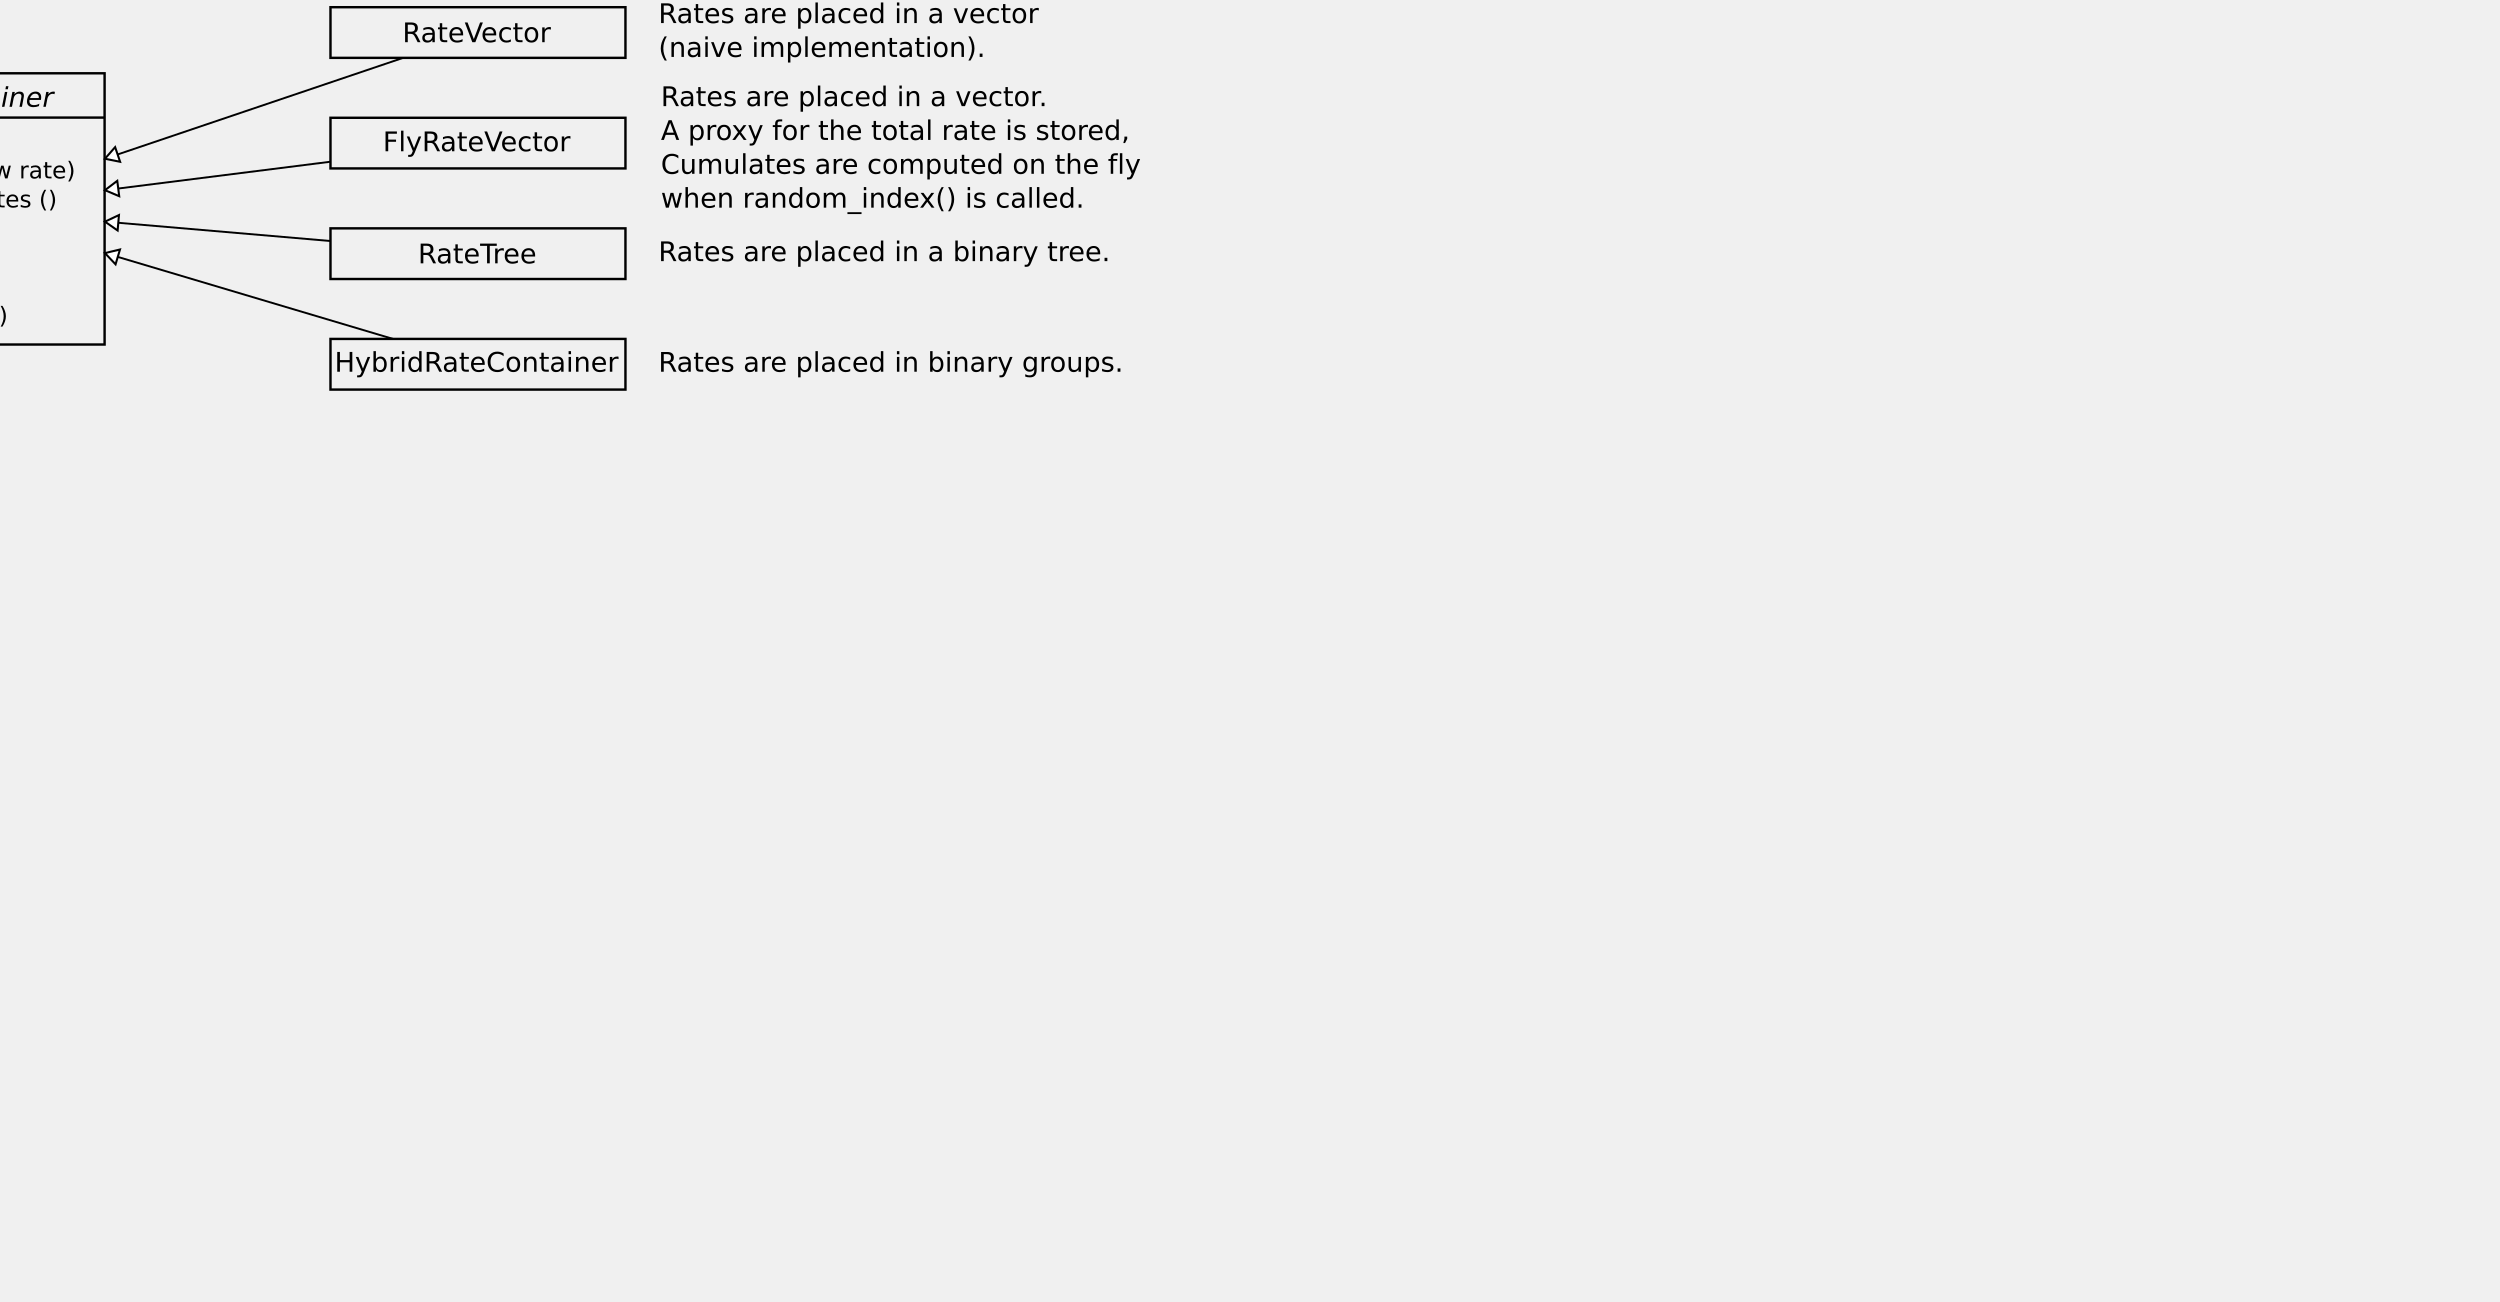
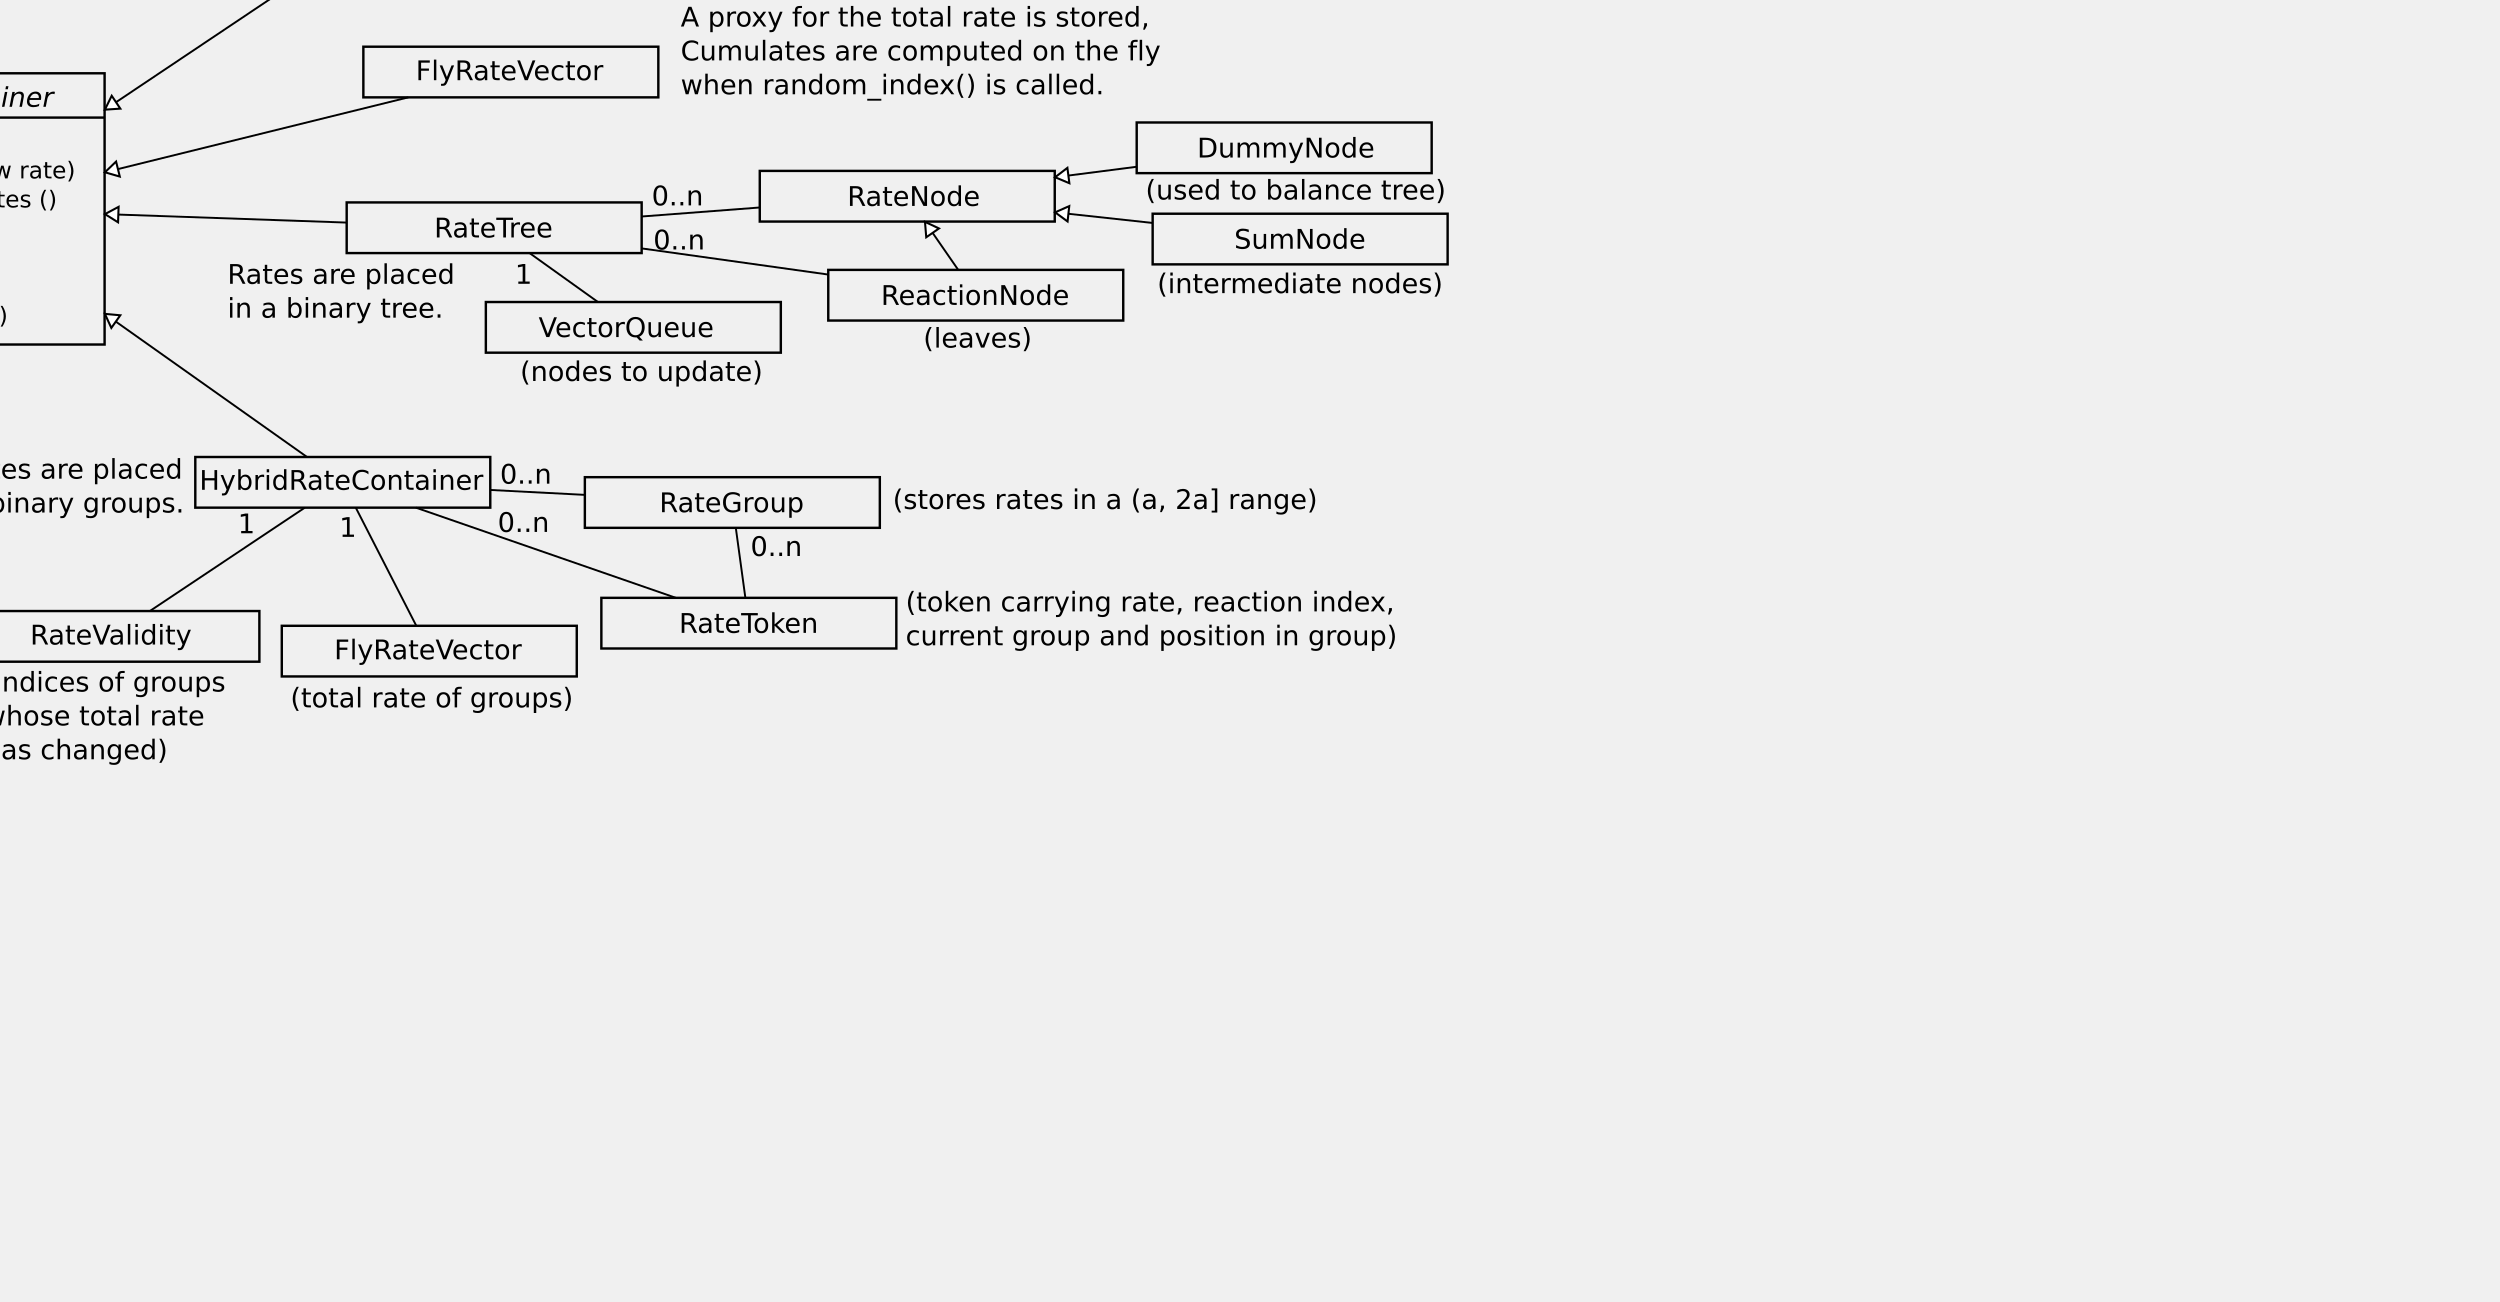
<svg xmlns="http://www.w3.org/2000/svg" id="svg2" version="1.1" width="1292.062" height="672.531" xml:space="preserve">
  <defs id="defs6">
    <marker orient="auto" refY="0.0" refX="0.0" id="Arrow1Lstart" style="overflow:visible">
      <path id="path4968" d="M 0.0,0.0 L 5.0,-5.0 L -12.5,0.0 L 5.0,5.0 L 0.0,0.0 z " style="fill-rule:evenodd;stroke:#000000;stroke-width:1.0pt;marker-start:none" transform="scale(0.8) translate(12.5,0)" />
    </marker>
    <marker orient="auto" refY="0.0" refX="0.0" id="Arrow1Mstart" style="overflow:visible">
      <path id="path4974" d="M 0.0,0.0 L 5.0,-5.0 L -12.5,0.0 L 5.0,5.0 L 0.0,0.0 z " style="fill-rule:evenodd;stroke:#000000;stroke-width:1.0pt;marker-start:none" transform="scale(0.4) translate(10,0)" />
    </marker>
    <marker orient="auto" refY="0.0" refX="0.0" id="Arrow2Lend" style="overflow:visible;">
      <path id="path5264" style="font-size:12.0;fill-rule:evenodd;stroke-width:0.625;stroke-linejoin:round;" d="M 8.719,4.034 L -2.207,0.016 L 8.719,-4.002 C 6.973,-1.63 6.983,1.616 8.719,4.034 z " transform="scale(1.1) rotate(180) translate(1,0)" />
    </marker>
    <marker orient="auto" refY="0.0" refX="0.0" id="Arrow1Mend" style="overflow:visible;">
      <path id="path5252" d="M 0.0,0.0 L 5.0,-5.0 L -12.5,0.0 L 5.0,5.0 L 0.0,0.0 z " style="fill-rule:evenodd;stroke:#000000;stroke-width:1.0pt;marker-start:none;" transform="scale(0.4) rotate(180) translate(10,0)" />
    </marker>
    <marker orient="auto" refY="0.0" refX="0.0" id="Arrow1Lend" style="overflow:visible;">
      <path id="path5246" d="M 0.0,0.0 L 5.0,-5.0 L -12.5,0.0 L 5.0,5.0 L 0.0,0.0 z " style="fill-rule:evenodd;stroke:#000000;stroke-width:1.0pt;marker-start:none;" transform="scale(0.8) rotate(180) translate(12.5,0)" />
    </marker>
    <marker orient="auto" refY="0.0" refX="0.0" id="EmptyTriangleInL" style="overflow:visible">
      <path id="path5395" d="M 5.77,0.0 L -2.88,5.0 L -2.88,-5.0 L 5.77,0.0 z " style="fill-rule:evenodd;fill:#FFFFFF;stroke:#000000;stroke-width:1.0pt;marker-start:none" transform="scale(-0.8) translate(-6,0)" />
    </marker>
    <marker orient="auto" refY="0.0" refX="0.0" id="EmptyDiamondLstart" style="overflow:visible">
      <path id="path5359" d="M 0,-7.071 L -7.071,0 L 0,7.071 L 7.071,0 L 0,-7.071 z " style="fill-rule:evenodd;fill:#FFFFFF;stroke:#000000;stroke-width:1.0pt;marker-start:none" transform="scale(0.8) translate(7,0)" />
    </marker>
    <marker orient="auto" refY="0.0" refX="0.0" id="DiamondLstart" style="overflow:visible">
      <path id="path5332" d="M 0,-7.071 L -7.071,0 L 0,7.071 L 7.071,0 L 0,-7.071 z " style="fill-rule:evenodd;stroke:#000000;stroke-width:1.0pt;marker-start:none" transform="scale(0.8) translate(7,0)" />
    </marker>
    <marker orient="auto" refY="0" refX="0" id="marker26652" style="overflow:visible">
      <path id="path26654" style="font-size:12px;fill-rule:evenodd;stroke-width:0.625;stroke-linejoin:round" d="M 8.719,4.034 -2.207,0.016 8.719,-4.002 c -1.745,2.372 -1.735,5.617 -6e-7,8.035 z" transform="matrix(-1.1,0,0,-1.1,-1.1,0)" />
    </marker>
    <marker orient="auto" refY="0" refX="0" id="marker3135" style="overflow:visible">
      <path id="path3137" style="font-size:12px;fill-rule:evenodd;stroke-width:0.625;stroke-linejoin:round" d="M 8.719,4.034 -2.207,0.016 8.719,-4.002 c -1.745,2.372 -1.735,5.617 -6e-7,8.035 z" transform="matrix(-1.1,0,0,-1.1,-1.1,0)" />
    </marker>
    <marker orient="auto" refY="0" refX="0" id="marker3139" style="overflow:visible">
      <path id="path3141" style="font-size:12px;fill-rule:evenodd;stroke-width:0.625;stroke-linejoin:round" d="M 8.719,4.034 -2.207,0.016 8.719,-4.002 c -1.745,2.372 -1.735,5.617 -6e-7,8.035 z" transform="matrix(-1.1,0,0,-1.1,-1.1,0)" />
    </marker>
    <marker orient="auto" refY="0" refX="0" id="marker26130" style="overflow:visible">
      <path id="path26132" d="M 0,-7.071 -7.071,0 0,7.071 7.071,0 0,-7.071 z" style="fill:#ffffff;fill-rule:evenodd;stroke:#000000;stroke-width:1pt;marker-start:none" transform="matrix(0.8,0,0,0.8,5.6,0)" />
    </marker>
    <marker orient="auto" refY="0" refX="0" id="marker3145" style="overflow:visible">
      <path id="path3147" d="M 0,-7.071 -7.071,0 0,7.071 7.071,0 0,-7.071 z" style="fill:#ffffff;fill-rule:evenodd;stroke:#000000;stroke-width:1pt;marker-start:none" transform="matrix(0.8,0,0,0.8,5.6,0)" />
    </marker>
    <marker orient="auto" refY="0" refX="0" id="marker3149" style="overflow:visible">
      <path id="path3151" d="M 0,-7.071 -7.071,0 0,7.071 7.071,0 0,-7.071 z" style="fill:#ffffff;fill-rule:evenodd;stroke:#000000;stroke-width:1pt;marker-start:none" transform="matrix(0.8,0,0,0.8,5.6,0)" />
    </marker>
    <marker orient="auto" refY="0" refX="0" id="marker3153" style="overflow:visible">
      <path id="path3155" d="M 0,-7.071 -7.071,0 0,7.071 7.071,0 0,-7.071 z" style="fill:#ffffff;fill-rule:evenodd;stroke:#000000;stroke-width:1pt;marker-start:none" transform="matrix(0.8,0,0,0.8,5.6,0)" />
    </marker>
    <marker orient="auto" refY="0" refX="0" id="marker26656" style="overflow:visible">
      <path id="path26658" d="M 0,-7.071 -7.071,0 0,7.071 7.071,0 0,-7.071 z" style="fill-rule:evenodd;stroke:#000000;stroke-width:1pt;marker-start:none" transform="matrix(0.8,0,0,0.8,5.6,0)" />
    </marker>
    <marker orient="auto" refY="0" refX="0" id="marker26644" style="overflow:visible">
      <path id="path26646" d="m 5.77,0 -8.65,5 0,-10 8.65,5 z" style="fill:#ffffff;fill-rule:evenodd;stroke:#000000;stroke-width:1pt;marker-start:none" transform="matrix(-0.8,0,0,-0.8,4.8,0)" />
    </marker>
    <marker orient="auto" refY="0" refX="0" id="marker3161" style="overflow:visible">
      <path id="path3163" d="m 5.77,0 -8.65,5 0,-10 8.65,5 z" style="fill:#ffffff;fill-rule:evenodd;stroke:#000000;stroke-width:1pt;marker-start:none" transform="matrix(-0.8,0,0,-0.8,4.8,0)" />
    </marker>
    <marker orient="auto" refY="0" refX="0" id="marker3165" style="overflow:visible">
      <path id="path3167" d="m 5.77,0 -8.65,5 0,-10 8.65,5 z" style="fill:#ffffff;fill-rule:evenodd;stroke:#000000;stroke-width:1pt;marker-start:none" transform="matrix(-0.8,0,0,-0.8,4.8,0)" />
    </marker>
    <marker orient="auto" refY="0" refX="0" id="marker3169" style="overflow:visible">
      <path id="path3171" d="M 0,-7.071 -7.071,0 0,7.071 7.071,0 0,-7.071 z" style="fill-rule:evenodd;stroke:#000000;stroke-width:1pt;marker-start:none" transform="matrix(0.8,0,0,0.8,5.6,0)" />
    </marker>
    <marker orient="auto" refY="0" refX="0" id="marker3173" style="overflow:visible">
      <path id="path3175" d="M 0,-7.071 -7.071,0 0,7.071 7.071,0 0,-7.071 z" style="fill-rule:evenodd;stroke:#000000;stroke-width:1pt;marker-start:none" transform="matrix(0.8,0,0,0.8,5.6,0)" />
    </marker>
    <marker orient="auto" refY="0" refX="0" id="marker3177" style="overflow:visible">
      <path id="path3179" d="M 0,-7.071 -7.071,0 0,7.071 7.071,0 0,-7.071 z" style="fill-rule:evenodd;stroke:#000000;stroke-width:1pt;marker-start:none" transform="matrix(0.8,0,0,0.8,5.6,0)" />
    </marker>
    <marker orient="auto" refY="0" refX="0" id="marker3181" style="overflow:visible">
      <path id="path3183" d="M 0,-7.071 -7.071,0 0,7.071 7.071,0 0,-7.071 z" style="fill-rule:evenodd;stroke:#000000;stroke-width:1pt;marker-start:none" transform="matrix(0.8,0,0,0.8,5.6,0)" />
    </marker>
    <marker orient="auto" refY="0" refX="0" id="marker3185" style="overflow:visible">
      <path id="path3187" d="M 0,-7.071 -7.071,0 0,7.071 7.071,0 0,-7.071 z" style="fill-rule:evenodd;stroke:#000000;stroke-width:1pt;marker-start:none" transform="matrix(0.8,0,0,0.8,5.6,0)" />
    </marker>
    <marker orient="auto" refY="0" refX="0" id="marker3189" style="overflow:visible">
      <path id="path3191" d="M 0,-7.071 -7.071,0 0,7.071 7.071,0 0,-7.071 z" style="fill-rule:evenodd;stroke:#000000;stroke-width:1pt;marker-start:none" transform="matrix(0.8,0,0,0.8,5.6,0)" />
    </marker>
    <marker orient="auto" refY="0" refX="0" id="DiamondLstart-7" style="overflow:visible">
      <path id="path5332-3" d="M 0,-7.071 -7.071,0 0,7.071 7.071,0 0,-7.071 z" style="fill-rule:evenodd;stroke:#000000;stroke-width:1pt;marker-start:none" transform="matrix(0.8,0,0,0.8,5.6,0)" />
    </marker>
    <marker orient="auto" refY="0" refX="0" id="Arrow1Lend-2" style="overflow:visible">
      <path id="path5246-8" d="M 0,0 5,-5 -12.5,0 5,5 0,0 z" style="fill-rule:evenodd;stroke:#000000;stroke-width:1pt;marker-start:none" transform="matrix(-0.8,0,0,-0.8,-10,0)" />
    </marker>
    <marker orient="auto" refY="0" refX="0" id="Arrow1Lend-3" style="overflow:visible">
      <path id="path5246-6" d="M 0,0 5,-5 -12.5,0 5,5 0,0 z" style="fill-rule:evenodd;stroke:#000000;stroke-width:1pt;marker-start:none" transform="matrix(-0.8,0,0,-0.8,-10,0)" />
    </marker>
    <marker orient="auto" refY="0" refX="0" id="Arrow1Lend-9" style="overflow:visible">
      <path id="path5246-7" d="M 0,0 5,-5 -12.5,0 5,5 0,0 z" style="fill-rule:evenodd;stroke:#000000;stroke-width:1pt;marker-start:none" transform="matrix(-0.8,0,0,-0.8,-10,0)" />
    </marker>
    <marker orient="auto" refY="0" refX="0" id="Arrow1Lend-4" style="overflow:visible">
      <path id="path5246-2" d="M 0,0 5,-5 -12.5,0 5,5 0,0 z" style="fill-rule:evenodd;stroke:#000000;stroke-width:1pt;marker-start:none" transform="matrix(-0.8,0,0,-0.8,-10,0)" />
    </marker>
    <marker orient="auto" refY="0" refX="0" id="Arrow1Lend-0" style="overflow:visible">
      <path id="path5246-65" d="M 0,0 5,-5 -12.5,0 5,5 0,0 z" style="fill-rule:evenodd;stroke:#000000;stroke-width:1pt;marker-start:none" transform="matrix(-0.8,0,0,-0.8,-10,0)" />
    </marker>
    <marker orient="auto" refY="0" refX="0" id="Arrow1Lstart-5" style="overflow:visible">
      <path id="path4968-0" d="M 0,0 5,-5 -12.5,0 5,5 0,0 z" style="fill-rule:evenodd;stroke:#000000;stroke-width:1pt;marker-start:none" transform="matrix(0.8,0,0,0.8,10,0)" />
    </marker>
    <marker orient="auto" refY="0" refX="0" id="Arrow1Lend-8" style="overflow:visible">
      <path id="path5246-9" d="M 0,0 5,-5 -12.5,0 5,5 0,0 z" style="fill-rule:evenodd;stroke:#000000;stroke-width:1pt;marker-start:none" transform="matrix(-0.8,0,0,-0.8,-10,0)" />
    </marker>
  </defs>
  <g id="g10" transform="matrix(1.25,0,0,-1.25,0,672.5313)">
    <text xml:space="preserve" style="font-size:9.6px;font-style:normal;font-variant:normal;font-weight:normal;font-stretch:normal;line-height:125%;letter-spacing:0px;word-spacing:0px;fill:#000000;fill-opacity:1;stroke:none;font-family:DejaVu Sans;-inkscape-font-specification:DejaVu Sans" x="475.048" y="-444.904" id="text4309-6-8" transform="scale(1,-1)">
      <tspan id="tspan7746-8" x="475.048" y="-444.904" />
      <tspan id="tspan7114-2-8" x="475.048" y="-432.904" />
    </text>
    <g id="g5573-2-6" transform="translate(-284.9217,16.38371)">
      <path id="path104-1-9" style="fill:none;stroke:#000000;stroke-width:1;stroke-linecap:butt;stroke-linejoin:miter;stroke-miterlimit:4;stroke-opacity:1;stroke-dasharray:none" d="m 206.208,491.339 121.959,0 0,-112.144 -121.959,0 z" />
      <text y="-477.49" x="226.393" transform="scale(1,-1)" id="text106-6-9" style="font-size:11.2px;font-style:oblique;font-variant:normal;font-weight:normal;font-stretch:normal;font-family:DejaVu Sans;-inkscape-font-specification:DejaVu Sans Oblique">
        <tspan style="font-size:11.2px;font-style:oblique;font-variant:normal;font-weight:normal;font-stretch:normal;writing-mode:lr-tb;fill:#000000;fill-opacity:1;fill-rule:nonzero;stroke:none;font-family:DejaVu Sans;-inkscape-font-specification:DejaVu Sans Oblique" x="226.393" y="-477.49" id="tspan108-1-2">RateContainer</tspan>
      </text>
      <path id="path3395-3-0" d="m 205.658,473.022 122.693,0" style="fill:none;stroke:#000000;stroke-width:1;stroke-linecap:butt;stroke-linejoin:miter;stroke-miterlimit:4;stroke-opacity:1;stroke-dasharray:none" />
      <text transform="scale(1,-1)" id="text4309-3-4" y="-459.884" x="209.343" style="font-size:9.6px;font-style:normal;font-variant:normal;font-weight:normal;font-stretch:normal;line-height:125%;letter-spacing:0px;word-spacing:0px;fill:#000000;fill-opacity:1;stroke:none;font-family:DejaVu Sans;-inkscape-font-specification:DejaVu Sans" xml:space="preserve">
        <tspan style="font-style:oblique;-inkscape-font-specification:DejaVu Sans Oblique" y="-459.884" x="209.343" id="tspan4311-6-0">commands</tspan>
        <tspan id="tspan4319-5-0" y="-447.884" x="209.343">set_rate (id, new rate)</tspan>
        <tspan y="-435.884" x="209.343" id="tspan7084-7-4">update_cumulates ()</tspan>
        <tspan id="tspan4315-0-1" y="-423.884" x="209.343" />
        <tspan style="font-style:oblique;-inkscape-font-specification:DejaVu Sans Oblique" id="tspan4321-9-4" y="-411.884" x="209.343">accessors</tspan>
        <tspan y="-399.884" x="209.343" id="tspan6718-1-5">total_rate ()</tspan>
        <tspan y="-387.884" x="209.343" id="tspan7537-8-1">random_index ()</tspan>
        <tspan y="-375.884" x="209.343" id="tspan3089-5-7" />
      </text>
    </g>
-     <g id="g3203" transform="translate(49.57232,-55.60139)">
+     <g id="g3203" transform="translate(-6.029068,-21.43668)">
      <path d="m 87.068,590.649 121.959,0 0,-20.944 -121.959,0 z" style="fill:none;stroke:#000000;stroke-width:1;stroke-linecap:butt;stroke-linejoin:miter;stroke-miterlimit:4;stroke-opacity:1;stroke-dasharray:none" id="path104-1-9-7" />
      <text transform="scale(1,-1)" style="font-size:11.2px;font-style:normal;font-variant:normal;font-weight:normal;font-stretch:normal;font-family:DejaVu Sans;-inkscape-font-specification:DejaVu Sans" id="text106-6-9-5" x="116.823" y="-576.174">
        <tspan id="tspan108-1-2-9" y="-576.174" x="116.823" style="font-size:11.2px;font-style:normal;font-variant:normal;font-weight:normal;font-stretch:normal;writing-mode:lr-tb;fill:#000000;fill-opacity:1;fill-rule:nonzero;stroke:none;font-family:DejaVu Sans;-inkscape-font-specification:DejaVu Sans">RateVector</tspan>
      </text>
    </g>
-     <g id="g3203-0" transform="translate(49.57232,-147.0377)">
+     <g id="g3203-0" transform="translate(56.27129,-136.3193)">
      <path d="m 87.068,590.649 121.959,0 0,-20.944 -121.959,0 z" style="fill:none;stroke:#000000;stroke-width:1;stroke-linecap:butt;stroke-linejoin:miter;stroke-miterlimit:4;stroke-opacity:1;stroke-dasharray:none" id="path104-1-9-7-8" />
      <text transform="scale(1,-1)" style="font-size:11.2px;font-style:normal;font-variant:normal;font-weight:normal;font-stretch:normal;font-family:DejaVu Sans;-inkscape-font-specification:DejaVu Sans" id="text106-6-9-5-3" x="123.263" y="-576.174">
        <tspan id="tspan108-1-2-9-2" y="-576.174" x="123.263" style="font-size:11.2px;font-style:normal;font-variant:normal;font-weight:normal;font-stretch:normal;writing-mode:lr-tb;fill:#000000;fill-opacity:1;fill-rule:nonzero;stroke:none;font-family:DejaVu Sans;-inkscape-font-specification:DejaVu Sans">RateTree</tspan>
      </text>
    </g>
-     <g id="g3203-0-1" transform="translate(49.57232,-192.7557)">
+     <g id="g3203-0-1" transform="translate(-6.318726,-241.5748)">
      <path d="m 87.068,590.649 121.959,0 0,-20.944 -121.959,0 z" style="fill:none;stroke:#000000;stroke-width:1;stroke-linecap:butt;stroke-linejoin:miter;stroke-miterlimit:4;stroke-opacity:1;stroke-dasharray:none" id="path104-1-9-7-8-0" />
      <text transform="scale(1,-1)" style="font-size:11.2px;font-style:normal;font-variant:normal;font-weight:normal;font-stretch:normal;font-family:DejaVu Sans;-inkscape-font-specification:DejaVu Sans" id="text106-6-9-5-3-1" x="88.769" y="-577.087">
        <tspan id="tspan108-1-2-9-2-0" y="-577.087" x="88.769" style="font-size:11.2px;font-style:normal;font-variant:normal;font-weight:normal;font-stretch:normal;writing-mode:lr-tb;fill:#000000;fill-opacity:1;fill-rule:nonzero;stroke:none;font-family:DejaVu Sans;-inkscape-font-specification:DejaVu Sans">HybridRateContainer</tspan>
      </text>
    </g>
-     <g id="g3203-60" transform="translate(49.57232,-101.3195)">
+     <g id="g3203-60" transform="translate(63.1673,-71.93449)">
      <path d="m 87.068,590.649 121.959,0 0,-20.944 -121.959,0 z" style="fill:none;stroke:#000000;stroke-width:1;stroke-linecap:butt;stroke-linejoin:miter;stroke-miterlimit:4;stroke-opacity:1;stroke-dasharray:none" id="path104-1-9-7-6" />
      <text transform="scale(1,-1)" style="font-size:11.2px;font-style:normal;font-variant:normal;font-weight:normal;font-stretch:normal;font-family:DejaVu Sans;-inkscape-font-specification:DejaVu Sans" id="text106-6-9-5-48" x="108.74" y="-576.801">
        <tspan id="tspan108-1-2-9-7" y="-576.801" x="108.74" style="font-size:11.2px;font-style:normal;font-variant:normal;font-weight:normal;font-stretch:normal;writing-mode:lr-tb;fill:#000000;fill-opacity:1;fill-rule:nonzero;stroke:none;font-family:DejaVu Sans;-inkscape-font-specification:DejaVu Sans">FlyRateVector</tspan>
      </text>
    </g>
-     <path style="fill:none;stroke:#000000;stroke-width:1px;stroke-linecap:butt;stroke-linejoin:miter;stroke-opacity:1;marker-start:url(#marker3165)" d="M 54.057,82.101 208.336,29.901" id="path3316" transform="matrix(0.8,0,0,-0.8,0,538.025)" />
-     <path style="fill:none;stroke:#000000;stroke-width:1px;stroke-linecap:butt;stroke-linejoin:miter;stroke-opacity:1;marker-start:url(#marker3165)" d="M 54.057,98.317 170.8,83.581" id="path3318" transform="matrix(0.8,0,0,-0.8,0,538.025)" />
-     <path style="fill:none;stroke:#000000;stroke-width:1px;stroke-linecap:butt;stroke-linejoin:miter;stroke-opacity:1;marker-start:url(#marker3165)" d="M 54.057,114.534 170.8,124.56" id="path3320" transform="matrix(0.8,0,0,-0.8,0,538.025)" />
-     <path style="fill:none;stroke:#000000;stroke-width:1px;stroke-linecap:butt;stroke-linejoin:miter;stroke-opacity:1;marker-start:url(#marker3165)" d="M 54.057,130.75 203.098,175.164" id="path3322" transform="matrix(0.8,0,0,-0.8,0,538.025)" />
-     <text xml:space="preserve" style="font-size:11.2px;font-style:normal;font-variant:normal;font-weight:normal;font-stretch:normal;line-height:125%;letter-spacing:0px;word-spacing:0px;fill:#000000;fill-opacity:1;stroke:none;font-family:DejaVu Sans;-inkscape-font-specification:DejaVu Sans" x="272.23" y="-384.332" id="text4538" transform="scale(1,-1)">
-       <tspan x="272.23" y="-384.332" id="tspan4542">Rates are placed in binary groups.</tspan>
-     </text>
-     <text xml:space="preserve" style="font-size:11.2px;font-style:normal;font-variant:normal;font-weight:normal;font-stretch:normal;line-height:125%;letter-spacing:0px;word-spacing:0px;fill:#000000;fill-opacity:1;stroke:none;font-family:DejaVu Sans;-inkscape-font-specification:DejaVu Sans" x="272.23" y="-430.05" id="text4546" transform="scale(1,-1)">
-       <tspan id="tspan4548" x="272.23" y="-430.05">Rates are placed in a binary tree.</tspan>
-     </text>
-     <text xml:space="preserve" style="font-size:11.2px;font-style:normal;font-variant:normal;font-weight:normal;font-stretch:normal;line-height:125%;letter-spacing:0px;word-spacing:0px;fill:#000000;fill-opacity:1;stroke:none;font-family:DejaVu Sans;-inkscape-font-specification:DejaVu Sans" x="273.242" y="-494.157" id="text4550" transform="scale(1,-1)">
-       <tspan id="tspan4552" x="273.242" y="-494.157">Rates are placed in a vector. </tspan>
-       <tspan x="273.242" y="-480.157" id="tspan4575">A proxy for the total rate is stored, </tspan>
-       <tspan x="273.242" y="-466.157" id="tspan4577">Cumulates are computed on the fly</tspan>
-       <tspan x="273.242" y="-452.157" id="tspan4579">when random_index() is called.</tspan>
-     </text>
-     <text xml:space="preserve" style="font-size:11.2px;font-style:normal;font-variant:normal;font-weight:normal;font-stretch:normal;line-height:125%;letter-spacing:0px;word-spacing:0px;fill:#000000;fill-opacity:1;stroke:none;font-family:DejaVu Sans;-inkscape-font-specification:DejaVu Sans" x="272.23" y="-528.486" id="text4550-6" transform="scale(1,-1)">
-       <tspan id="tspan4552-0" x="272.23" y="-528.486">Rates are placed in a vector </tspan>
-       <tspan x="272.23" y="-514.486" id="tspan4581">(naive implementation).</tspan>
+     <path style="fill:none;stroke:#000000;stroke-width:1px;stroke-linecap:butt;stroke-linejoin:miter;stroke-opacity:1;marker-start:url(#marker3165)" d="M 54.057,56.776 157.973,-12.804" id="path3316" transform="matrix(0.8,0,0,-0.8,0,538.025)" />
+     <path style="fill:none;stroke:#000000;stroke-width:1px;stroke-linecap:butt;stroke-linejoin:miter;stroke-opacity:1;marker-start:url(#marker3165)" d="M 54.057,89.085 211.019,50.318" id="path3318" transform="matrix(0.8,0,0,-0.8,0,538.025)" />
+     <path style="fill:none;stroke:#000000;stroke-width:1px;stroke-linecap:butt;stroke-linejoin:miter;stroke-opacity:1;marker-start:url(#marker3165)" d="m 54.057,110.649 125.117,4.387" id="path3320" transform="matrix(0.8,0,0,-0.8,0,538.025)" />
+     <path style="fill:none;stroke:#000000;stroke-width:1px;stroke-linecap:butt;stroke-linejoin:miter;stroke-opacity:1;marker-start:url(#marker3165)" d="m 54.057,162.106 104.618,74.083" id="path3322" transform="matrix(0.8,0,0,-0.8,0,538.025)" />
+     <text xml:space="preserve" style="font-size:11.2px;font-style:normal;font-variant:normal;font-weight:normal;font-stretch:normal;line-height:125%;letter-spacing:0px;word-spacing:0px;fill:#000000;fill-opacity:1;stroke:none;font-family:DejaVu Sans;-inkscape-font-specification:DejaVu Sans" x="-18.505" y="-340.119" id="text4538" transform="scale(1,-1)">
+       <tspan x="-18.505" y="-340.119" id="tspan4542">Rates are placed </tspan>
+       <tspan x="-18.505" y="-326.119" id="tspan4540">in binary groups.</tspan>
+     </text>
+     <text xml:space="preserve" style="font-size:11.2px;font-style:normal;font-variant:normal;font-weight:normal;font-stretch:normal;line-height:125%;letter-spacing:0px;word-spacing:0px;fill:#000000;fill-opacity:1;stroke:none;font-family:DejaVu Sans;-inkscape-font-specification:DejaVu Sans" x="94.038" y="-420.671" id="text4546" transform="scale(1,-1)">
+       <tspan id="tspan4548" x="94.038" y="-420.671">Rates are placed</tspan>
+       <tspan x="94.038" y="-406.671" id="tspan4538">in a binary tree.</tspan>
+     </text>
+     <text xml:space="preserve" style="font-size:11.2px;font-style:normal;font-variant:normal;font-weight:normal;font-stretch:normal;line-height:125%;letter-spacing:0px;word-spacing:0px;fill:#000000;fill-opacity:1;stroke:none;font-family:DejaVu Sans;-inkscape-font-specification:DejaVu Sans" x="281.43" y="-541.049" id="text4550" transform="scale(1,-1)">
+       <tspan id="tspan4552" x="281.43" y="-541.049">Rates are placed in a vector. </tspan>
+       <tspan x="281.43" y="-527.049" id="tspan4575">A proxy for the total rate is stored, </tspan>
+       <tspan x="281.43" y="-513.049" id="tspan4577">Cumulates are computed on the fly</tspan>
+       <tspan x="281.43" y="-499.049" id="tspan4579">when random_index() is called.</tspan>
+     </text>
+     <text xml:space="preserve" style="font-size:11.2px;font-style:normal;font-variant:normal;font-weight:normal;font-stretch:normal;line-height:125%;letter-spacing:0px;word-spacing:0px;fill:#000000;fill-opacity:1;stroke:none;font-family:DejaVu Sans;-inkscape-font-specification:DejaVu Sans" x="139.591" y="-594.136" id="text4550-6" transform="scale(1,-1)">
+       <tspan id="tspan4552-0" x="139.591" y="-594.136">Rates are placed in a vector </tspan>
+       <tspan x="139.591" y="-580.136" id="tspan4581">(naive implementation).</tspan>
+     </text>
+     <g id="g3203-0-2" transform="translate(227.0686,-123.2852)">
+       <path d="m 87.068,590.649 121.959,0 0,-20.944 -121.959,0 z" style="fill:none;stroke:#000000;stroke-width:1;stroke-linecap:butt;stroke-linejoin:miter;stroke-miterlimit:4;stroke-opacity:1;stroke-dasharray:none" id="path104-1-9-7-8-2" />
+       <text transform="scale(1,-1)" style="font-size:11.2px;font-style:normal;font-variant:normal;font-weight:normal;font-stretch:normal;font-family:DejaVu Sans;-inkscape-font-specification:DejaVu Sans" id="text106-6-9-5-3-12" x="123.263" y="-576.174">
+         <tspan id="tspan108-1-2-9-2-5" y="-576.174" x="123.263" style="font-size:11.2px;font-style:normal;font-variant:normal;font-weight:normal;font-stretch:normal;writing-mode:lr-tb;fill:#000000;fill-opacity:1;fill-rule:nonzero;stroke:none;font-family:DejaVu Sans;-inkscape-font-specification:DejaVu Sans">RateNode</tspan>
+       </text>
+     </g>
+     <g id="g3203-0-2-2" transform="translate(255.3872,-164.2128)">
+       <path d="m 87.068,590.649 121.959,0 0,-20.944 -121.959,0 z" style="fill:none;stroke:#000000;stroke-width:1;stroke-linecap:butt;stroke-linejoin:miter;stroke-miterlimit:4;stroke-opacity:1;stroke-dasharray:none" id="path104-1-9-7-8-2-4" />
+       <text transform="scale(1,-1)" style="font-size:11.2px;font-style:normal;font-variant:normal;font-weight:normal;font-stretch:normal;font-family:DejaVu Sans;-inkscape-font-specification:DejaVu Sans" id="text106-6-9-5-3-12-8" x="108.863" y="-576.174">
+         <tspan id="tspan108-1-2-9-2-5-4" y="-576.174" x="108.863" style="font-size:11.2px;font-style:normal;font-variant:normal;font-weight:normal;font-stretch:normal;writing-mode:lr-tb;fill:#000000;fill-opacity:1;fill-rule:nonzero;stroke:none;font-family:DejaVu Sans;-inkscape-font-specification:DejaVu Sans">ReactionNode</tspan>
+       </text>
+     </g>
+     <g id="g3203-0-2-2-7" transform="translate(389.5076,-140.9852)">
+       <path d="m 87.068,590.649 121.959,0 0,-20.944 -121.959,0 z" style="fill:none;stroke:#000000;stroke-width:1;stroke-linecap:butt;stroke-linejoin:miter;stroke-miterlimit:4;stroke-opacity:1;stroke-dasharray:none" id="path104-1-9-7-8-2-4-1" />
+       <text transform="scale(1,-1)" style="font-size:11.2px;font-style:normal;font-variant:normal;font-weight:normal;font-stretch:normal;font-family:DejaVu Sans;-inkscape-font-specification:DejaVu Sans" id="text106-6-9-5-3-12-8-2" x="120.796" y="-576.174">
+         <tspan id="tspan108-1-2-9-2-5-4-7" y="-576.174" x="120.796" style="font-size:11.2px;font-style:normal;font-variant:normal;font-weight:normal;font-stretch:normal;writing-mode:lr-tb;fill:#000000;fill-opacity:1;fill-rule:nonzero;stroke:none;font-family:DejaVu Sans;-inkscape-font-specification:DejaVu Sans">SumNode</tspan>
+       </text>
+     </g>
+     <g id="g3203-0-2-2-0" transform="translate(382.9119,-103.2669)">
+       <path d="m 87.068,590.649 121.959,0 0,-20.944 -121.959,0 z" style="fill:none;stroke:#000000;stroke-width:1;stroke-linecap:butt;stroke-linejoin:miter;stroke-miterlimit:4;stroke-opacity:1;stroke-dasharray:none" id="path104-1-9-7-8-2-4-8" />
+       <text transform="scale(1,-1)" style="font-size:11.2px;font-style:normal;font-variant:normal;font-weight:normal;font-stretch:normal;font-family:DejaVu Sans;-inkscape-font-specification:DejaVu Sans" id="text106-6-9-5-3-12-8-3" x="112.063" y="-576.174">
+         <tspan id="tspan108-1-2-9-2-5-4-3" y="-576.174" x="112.063" style="font-size:11.2px;font-style:normal;font-variant:normal;font-weight:normal;font-stretch:normal;writing-mode:lr-tb;fill:#000000;fill-opacity:1;fill-rule:nonzero;stroke:none;font-family:DejaVu Sans;-inkscape-font-specification:DejaVu Sans">DummyNode</tspan>
+       </text>
+     </g>
+     <path style="fill:none;stroke:#000000;stroke-width:1px;stroke-linecap:butt;stroke-linejoin:miter;stroke-opacity:1" d="m 331.622,111.892 61.048,-4.659" id="path3192" transform="matrix(0.8,0,0,-0.8,0,538.025)" />
+     <path style="fill:none;stroke:#000000;stroke-width:1px;stroke-linecap:butt;stroke-linejoin:miter;stroke-opacity:1" d="m 331.622,128.387 96.446,13.511" id="path3194" transform="matrix(0.8,0,0,-0.8,0,538.025)" />
+     <path style="fill:none;stroke:#000000;stroke-width:1px;stroke-linecap:butt;stroke-linejoin:miter;stroke-opacity:1;marker-start:url(#marker3165)" d="m 477.952,114.506 17.284,24.98" id="path3196" transform="matrix(0.8,0,0,-0.8,0,538.025)" />
+     <path style="fill:none;stroke:#000000;stroke-width:1px;stroke-linecap:butt;stroke-linejoin:miter;stroke-opacity:1;marker-start:url(#marker3165)" d="m 545.119,91.625 42.355,-5.441" id="path3198" transform="matrix(0.8,0,0,-0.8,0,538.025)" />
+     <path style="fill:none;stroke:#000000;stroke-width:1px;stroke-linecap:butt;stroke-linejoin:miter;stroke-opacity:1;marker-start:url(#marker3165)" d="m 545.119,109.722 50.6,5.514" id="path3200" transform="matrix(0.8,0,0,-0.8,0,538.025)" />
+     <text xml:space="preserve" style="font-size:11.2px;font-style:normal;font-variant:normal;font-weight:normal;font-stretch:normal;line-height:125%;letter-spacing:0px;word-spacing:0px;fill:#000000;fill-opacity:1;stroke:none;font-family:DejaVu Sans;-inkscape-font-specification:DejaVu Sans" x="269.448" y="-453.11" id="text3202" transform="scale(1,-1)">
+       <tspan id="tspan3204" x="269.448" y="-453.11">0..n</tspan>
+     </text>
+     <text xml:space="preserve" style="font-size:11.2px;font-style:normal;font-variant:normal;font-weight:normal;font-stretch:normal;line-height:125%;letter-spacing:0px;word-spacing:0px;fill:#000000;fill-opacity:1;stroke:none;font-family:DejaVu Sans;-inkscape-font-specification:DejaVu Sans" x="270.118" y="-434.873" id="text3206" transform="scale(1,-1)">
+       <tspan id="tspan3208" x="270.118" y="-434.873">0..n</tspan>
+     </text>
+     <g id="g3203-0-2-7" transform="translate(154.746,-249.9184)">
+       <path d="m 87.068,590.649 121.959,0 0,-20.944 -121.959,0 z" style="fill:none;stroke:#000000;stroke-width:1;stroke-linecap:butt;stroke-linejoin:miter;stroke-miterlimit:4;stroke-opacity:1;stroke-dasharray:none" id="path104-1-9-7-8-2-9" />
+       <text transform="scale(1,-1)" style="font-size:11.2px;font-style:normal;font-variant:normal;font-weight:normal;font-stretch:normal;font-family:DejaVu Sans;-inkscape-font-specification:DejaVu Sans" id="text106-6-9-5-3-12-9" x="117.89" y="-576.174">
+         <tspan id="tspan108-1-2-9-2-5-3" y="-576.174" x="117.89" style="font-size:11.2px;font-style:normal;font-variant:normal;font-weight:normal;font-stretch:normal;writing-mode:lr-tb;fill:#000000;fill-opacity:1;fill-rule:nonzero;stroke:none;font-family:DejaVu Sans;-inkscape-font-specification:DejaVu Sans">RateGroup</tspan>
+       </text>
+     </g>
+     <g id="g3203-0-2-24" transform="translate(161.5695,-299.8064)">
+       <path d="m 87.068,590.649 121.959,0 0,-20.944 -121.959,0 z" style="fill:none;stroke:#000000;stroke-width:1;stroke-linecap:butt;stroke-linejoin:miter;stroke-miterlimit:4;stroke-opacity:1;stroke-dasharray:none" id="path104-1-9-7-8-2-5" />
+       <text transform="scale(1,-1)" style="font-size:11.2px;font-style:normal;font-variant:normal;font-weight:normal;font-stretch:normal;font-family:DejaVu Sans;-inkscape-font-specification:DejaVu Sans" id="text106-6-9-5-3-12-5" x="119.191" y="-576.174">
+         <tspan id="tspan108-1-2-9-2-5-7" y="-576.174" x="119.191" style="font-size:11.2px;font-style:normal;font-variant:normal;font-weight:normal;font-stretch:normal;writing-mode:lr-tb;fill:#000000;fill-opacity:1;fill-rule:nonzero;stroke:none;font-family:DejaVu Sans;-inkscape-font-specification:DejaVu Sans">RateToken</tspan>
+       </text>
+     </g>
+     <g id="g3203-60-9" transform="translate(29.44222,-311.3662)">
+       <path d="m 87.068,590.649 121.959,0 0,-20.944 -121.959,0 z" style="fill:none;stroke:#000000;stroke-width:1;stroke-linecap:butt;stroke-linejoin:miter;stroke-miterlimit:4;stroke-opacity:1;stroke-dasharray:none" id="path104-1-9-7-6-0" />
+       <text transform="scale(1,-1)" style="font-size:11.2px;font-style:normal;font-variant:normal;font-weight:normal;font-stretch:normal;font-family:DejaVu Sans;-inkscape-font-specification:DejaVu Sans" id="text106-6-9-5-48-6" x="108.74" y="-576.801">
+         <tspan id="tspan108-1-2-9-7-0" y="-576.801" x="108.74" style="font-size:11.2px;font-style:normal;font-variant:normal;font-weight:normal;font-stretch:normal;writing-mode:lr-tb;fill:#000000;fill-opacity:1;fill-rule:nonzero;stroke:none;font-family:DejaVu Sans;-inkscape-font-specification:DejaVu Sans">FlyRateVector</tspan>
+       </text>
+     </g>
+     <g id="g3203-0-2-2-00" transform="translate(113.8104,-177.4976)">
+       <path d="m 87.068,590.649 121.959,0 0,-20.944 -121.959,0 z" style="fill:none;stroke:#000000;stroke-width:1;stroke-linecap:butt;stroke-linejoin:miter;stroke-miterlimit:4;stroke-opacity:1;stroke-dasharray:none" id="path104-1-9-7-8-2-4-9" />
+       <text transform="scale(1,-1)" style="font-size:11.2px;font-style:normal;font-variant:normal;font-weight:normal;font-stretch:normal;font-family:DejaVu Sans;-inkscape-font-specification:DejaVu Sans" id="text106-6-9-5-3-12-8-4" x="108.863" y="-576.174">
+         <tspan id="tspan108-1-2-9-2-5-4-1" y="-576.174" x="108.863" style="font-size:11.2px;font-style:normal;font-variant:normal;font-weight:normal;font-stretch:normal;writing-mode:lr-tb;fill:#000000;fill-opacity:1;fill-rule:nonzero;stroke:none;font-family:DejaVu Sans;-inkscape-font-specification:DejaVu Sans">VectorQueue</tspan>
+       </text>
+     </g>
+     <path style="fill:none;stroke:#000000;stroke-width:1px;stroke-linecap:butt;stroke-linejoin:miter;stroke-opacity:1" d="m 273.689,130.799 35.342,25.293" id="path4516" transform="matrix(0.8,0,0,-0.8,0,538.025)" />
+     <text xml:space="preserve" style="font-size:11.2px;font-style:normal;font-variant:normal;font-weight:normal;font-stretch:normal;line-height:125%;letter-spacing:0px;word-spacing:0px;fill:#000000;fill-opacity:1;stroke:none;font-family:DejaVu Sans;-inkscape-font-specification:DejaVu Sans" x="212.916" y="-420.695" id="text4518" transform="scale(1,-1)">
+       <tspan id="tspan4520" x="212.916" y="-420.695">1</tspan>
+     </text>
+     <text xml:space="preserve" style="font-size:11.2px;font-style:normal;font-variant:normal;font-weight:normal;font-stretch:normal;line-height:125%;letter-spacing:0px;word-spacing:0px;fill:#000000;fill-opacity:1;stroke:none;font-family:DejaVu Sans;-inkscape-font-specification:DejaVu Sans" x="473.617" y="-455.53" id="text4522" transform="scale(1,-1)">
+       <tspan id="tspan4524" x="473.617" y="-455.53">(used to balance tree)</tspan>
+     </text>
+     <text xml:space="preserve" style="font-size:11.2px;font-style:normal;font-variant:normal;font-weight:normal;font-stretch:normal;line-height:125%;letter-spacing:0px;word-spacing:0px;fill:#000000;fill-opacity:1;stroke:none;font-family:DejaVu Sans;-inkscape-font-specification:DejaVu Sans" x="478.455" y="-416.836" id="text4526" transform="scale(1,-1)">
+       <tspan id="tspan4528" x="478.455" y="-416.836">(intermediate nodes)</tspan>
+     </text>
+     <text xml:space="preserve" style="font-size:11.2px;font-style:normal;font-variant:normal;font-weight:normal;font-stretch:normal;line-height:125%;letter-spacing:0px;word-spacing:0px;fill:#000000;fill-opacity:1;stroke:none;font-family:DejaVu Sans;-inkscape-font-specification:DejaVu Sans" x="381.73" y="-394.309" id="text4530" transform="scale(1,-1)">
+       <tspan id="tspan4532" x="381.73" y="-394.309">(leaves)</tspan>
+     </text>
+     <text xml:space="preserve" style="font-size:11.2px;font-style:normal;font-variant:normal;font-weight:normal;font-stretch:normal;line-height:125%;letter-spacing:0px;word-spacing:0px;fill:#000000;fill-opacity:1;stroke:none;font-family:DejaVu Sans;-inkscape-font-specification:DejaVu Sans" x="215.037" y="-380.501" id="text4534" transform="scale(1,-1)">
+       <tspan id="tspan4536" x="215.037" y="-380.501">(nodes to update)</tspan>
+     </text>
+     <g id="g3203-60-9-3" transform="translate(-101.7855,-305.2651)">
+       <path d="m 87.068,590.649 121.959,0 0,-20.944 -121.959,0 z" style="fill:none;stroke:#000000;stroke-width:1;stroke-linecap:butt;stroke-linejoin:miter;stroke-miterlimit:4;stroke-opacity:1;stroke-dasharray:none" id="path104-1-9-7-6-0-1" />
+       <text transform="scale(1,-1)" style="font-size:11.2px;font-style:normal;font-variant:normal;font-weight:normal;font-stretch:normal;font-family:DejaVu Sans;-inkscape-font-specification:DejaVu Sans" id="text106-6-9-5-48-6-9" x="114.25" y="-576.801">
+         <tspan id="tspan108-1-2-9-7-0-0" y="-576.801" x="114.25" style="font-size:11.2px;font-style:normal;font-variant:normal;font-weight:normal;font-stretch:normal;writing-mode:lr-tb;fill:#000000;fill-opacity:1;fill-rule:nonzero;stroke:none;font-family:DejaVu Sans;-inkscape-font-specification:DejaVu Sans">RateValidity</tspan>
+       </text>
+     </g>
+     <path style="fill:none;stroke:#000000;stroke-width:1px;stroke-linecap:butt;stroke-linejoin:miter;stroke-opacity:1" d="m 214.9,262.368 134.38,46.609" id="path4569" transform="matrix(0.8,0,0,-0.8,0,538.025)" />
+     <path style="fill:none;stroke:#000000;stroke-width:1px;stroke-linecap:butt;stroke-linejoin:miter;stroke-opacity:1" d="m 253.385,253.227 48.882,2.532" id="path4571" transform="matrix(0.8,0,0,-0.8,0,538.025)" />
+     <path style="fill:none;stroke:#000000;stroke-width:1px;stroke-linecap:butt;stroke-linejoin:miter;stroke-opacity:1" d="m 380.282,272.798 4.949,36.18" id="path4573" transform="matrix(0.8,0,0,-0.8,0,538.025)" />
+     <path style="fill:none;stroke:#000000;stroke-width:1px;stroke-linecap:butt;stroke-linejoin:miter;stroke-opacity:1" d="m 183.868,262.368 31.287,61.059" id="path4575" transform="matrix(0.8,0,0,-0.8,0,538.025)" />
+     <path style="fill:none;stroke:#000000;stroke-width:1px;stroke-linecap:butt;stroke-linejoin:miter;stroke-opacity:1" d="M 157.54,262.368 77.448,315.801" id="path4577" transform="matrix(0.8,0,0,-0.8,0,538.025)" />
+     <text xml:space="preserve" style="font-size:11.2px;font-style:normal;font-variant:normal;font-weight:normal;font-stretch:normal;line-height:125%;letter-spacing:0px;word-spacing:0px;fill:#000000;fill-opacity:1;stroke:none;font-family:DejaVu Sans;-inkscape-font-specification:DejaVu Sans" x="-6.699" y="-252.103" id="text4579" transform="scale(1,-1)">
+       <tspan id="tspan4582" x="-6.699" y="-252.103">(indices of groups</tspan>
+       <tspan x="-6.699" y="-238.103" id="tspan4584">whose total rate </tspan>
+       <tspan x="-6.699" y="-224.103" id="tspan4586">has changed)</tspan>
+     </text>
+     <text xml:space="preserve" style="font-size:11.2px;font-style:normal;font-variant:normal;font-weight:normal;font-stretch:normal;line-height:125%;letter-spacing:0px;word-spacing:0px;fill:#000000;fill-opacity:1;stroke:none;font-family:DejaVu Sans;-inkscape-font-specification:DejaVu Sans" x="120.061" y="-245.553" id="text4588" transform="scale(1,-1)">
+       <tspan id="tspan4590" x="120.061" y="-245.553">(total rate of groups)</tspan>
+     </text>
+     <text xml:space="preserve" style="font-size:14px;font-style:normal;font-variant:normal;font-weight:normal;font-stretch:normal;line-height:125%;letter-spacing:0px;word-spacing:0px;fill:#000000;fill-opacity:1;stroke:none;font-family:DejaVu Sans;-inkscape-font-specification:DejaVu Sans" x="461.391" y="263.057" id="text4592" transform="matrix(0.8,0,0,-0.8,0,538.025)">
+       <tspan id="tspan4594" x="461.391" y="263.057">(stores rates in a (a, 2a] range)</tspan>
+     </text>
+     <text xml:space="preserve" style="font-size:11.2px;font-style:normal;font-variant:normal;font-weight:normal;font-stretch:normal;line-height:125%;letter-spacing:0px;word-spacing:0px;fill:#000000;fill-opacity:1;stroke:none;font-family:DejaVu Sans;-inkscape-font-specification:DejaVu Sans" x="374.433" y="-285.226" id="text4596" transform="scale(1,-1)">
+       <tspan id="tspan4598" x="374.433" y="-285.226">(token carrying rate, reaction index,</tspan>
+       <tspan x="374.433" y="-271.226" id="tspan4600">current group and position in group)</tspan>
+     </text>
+     <text xml:space="preserve" style="font-size:11.2px;font-style:normal;font-variant:normal;font-weight:normal;font-stretch:normal;line-height:125%;letter-spacing:0px;word-spacing:0px;fill:#000000;fill-opacity:1;stroke:none;font-family:DejaVu Sans;-inkscape-font-specification:DejaVu Sans" x="206.738" y="-338.037" id="text4602" transform="scale(1,-1)">
+       <tspan id="tspan4604" x="206.738" y="-338.037">0..n</tspan>
+     </text>
+     <text xml:space="preserve" style="font-size:11.2px;font-style:normal;font-variant:normal;font-weight:normal;font-stretch:normal;line-height:125%;letter-spacing:0px;word-spacing:0px;fill:#000000;fill-opacity:1;stroke:none;font-family:DejaVu Sans;-inkscape-font-specification:DejaVu Sans" x="98.325" y="-317.531" id="text4606" transform="scale(1,-1)">
+       <tspan id="tspan4608" x="98.325" y="-317.531">1</tspan>
+     </text>
+     <text xml:space="preserve" style="font-size:11.2px;font-style:normal;font-variant:normal;font-weight:normal;font-stretch:normal;line-height:125%;letter-spacing:0px;word-spacing:0px;fill:#000000;fill-opacity:1;stroke:none;font-family:DejaVu Sans;-inkscape-font-specification:DejaVu Sans" x="140.269" y="-316.042" id="text4610" transform="scale(1,-1)">
+       <tspan id="tspan4612" x="140.269" y="-316.042">1</tspan>
+     </text>
+     <text xml:space="preserve" style="font-size:11.2px;font-style:normal;font-variant:normal;font-weight:normal;font-stretch:normal;line-height:125%;letter-spacing:0px;word-spacing:0px;fill:#000000;fill-opacity:1;stroke:none;font-family:DejaVu Sans;-inkscape-font-specification:DejaVu Sans" x="205.769" y="-318.09" id="text4614" transform="scale(1,-1)">
+       <tspan id="tspan4616" x="205.769" y="-318.09">0..n</tspan>
+     </text>
+     <text xml:space="preserve" style="font-size:11.2px;font-style:normal;font-variant:normal;font-weight:normal;font-stretch:normal;line-height:125%;letter-spacing:0px;word-spacing:0px;fill:#000000;fill-opacity:1;stroke:none;font-family:DejaVu Sans;-inkscape-font-specification:DejaVu Sans" x="310.311" y="-308.152" id="text4618" transform="scale(1,-1)">
+       <tspan id="tspan4620" x="310.311" y="-308.152">0..n</tspan>
    </text>
  </g>
</svg>
